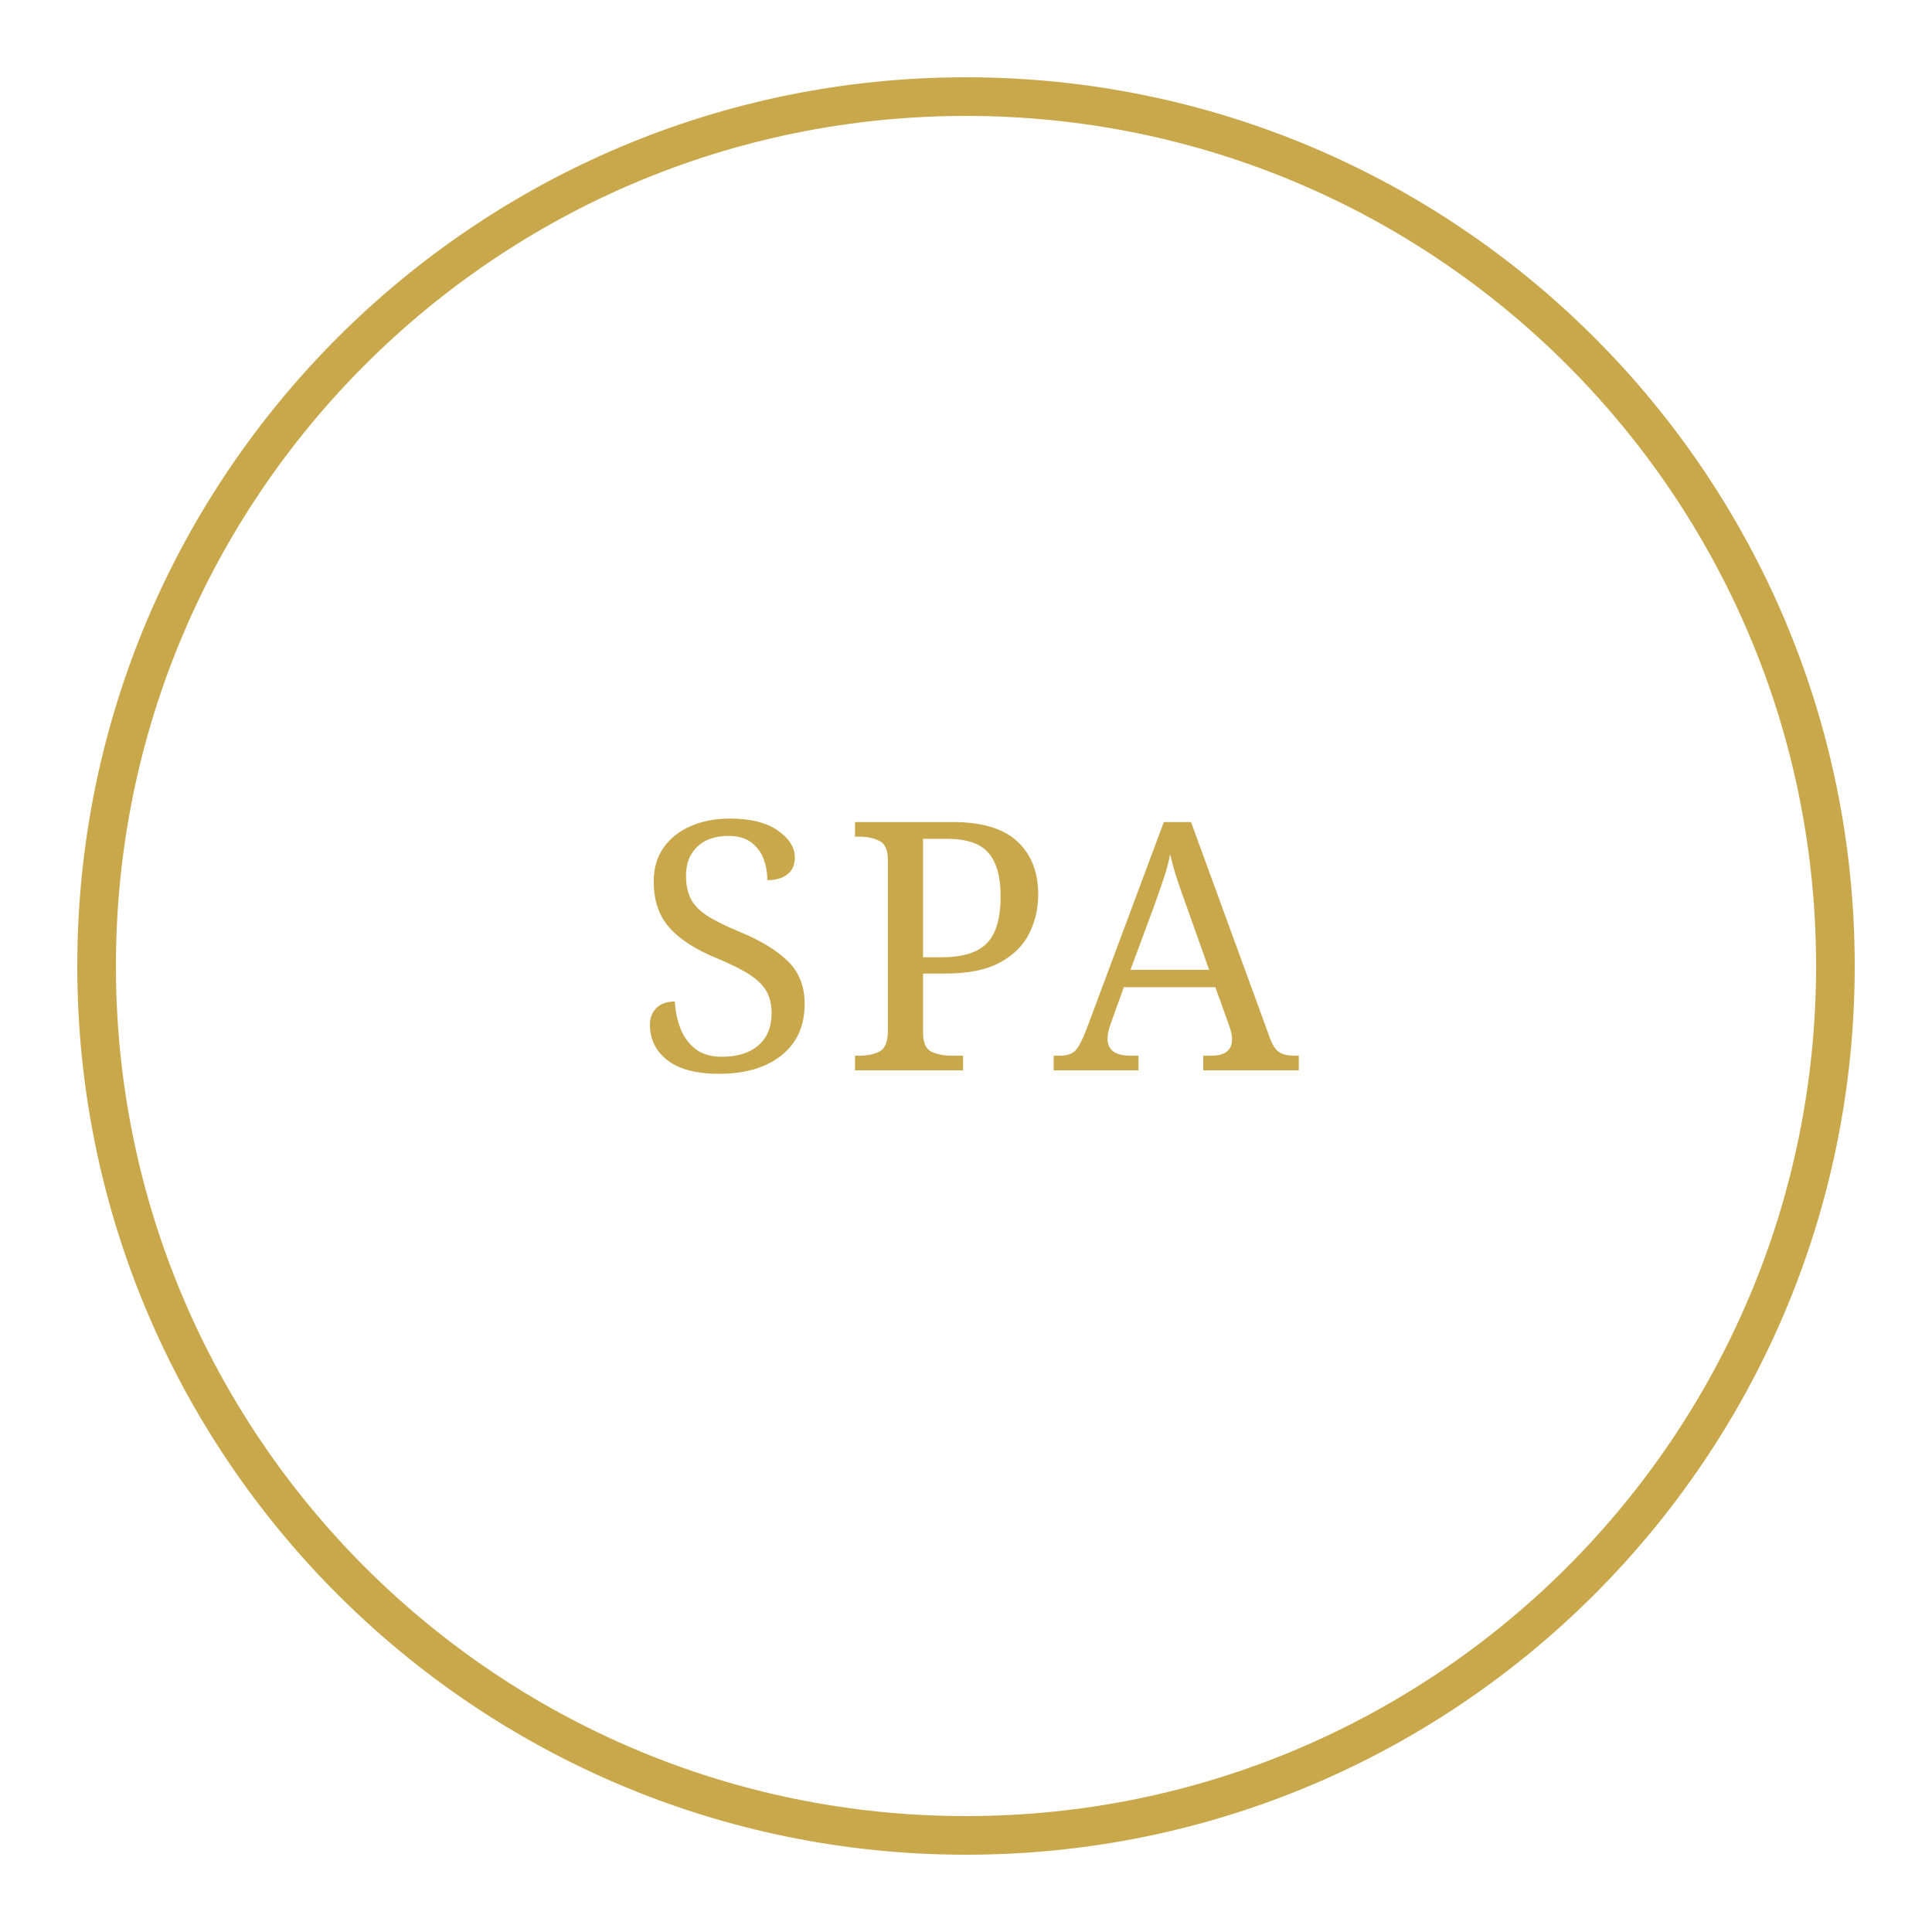
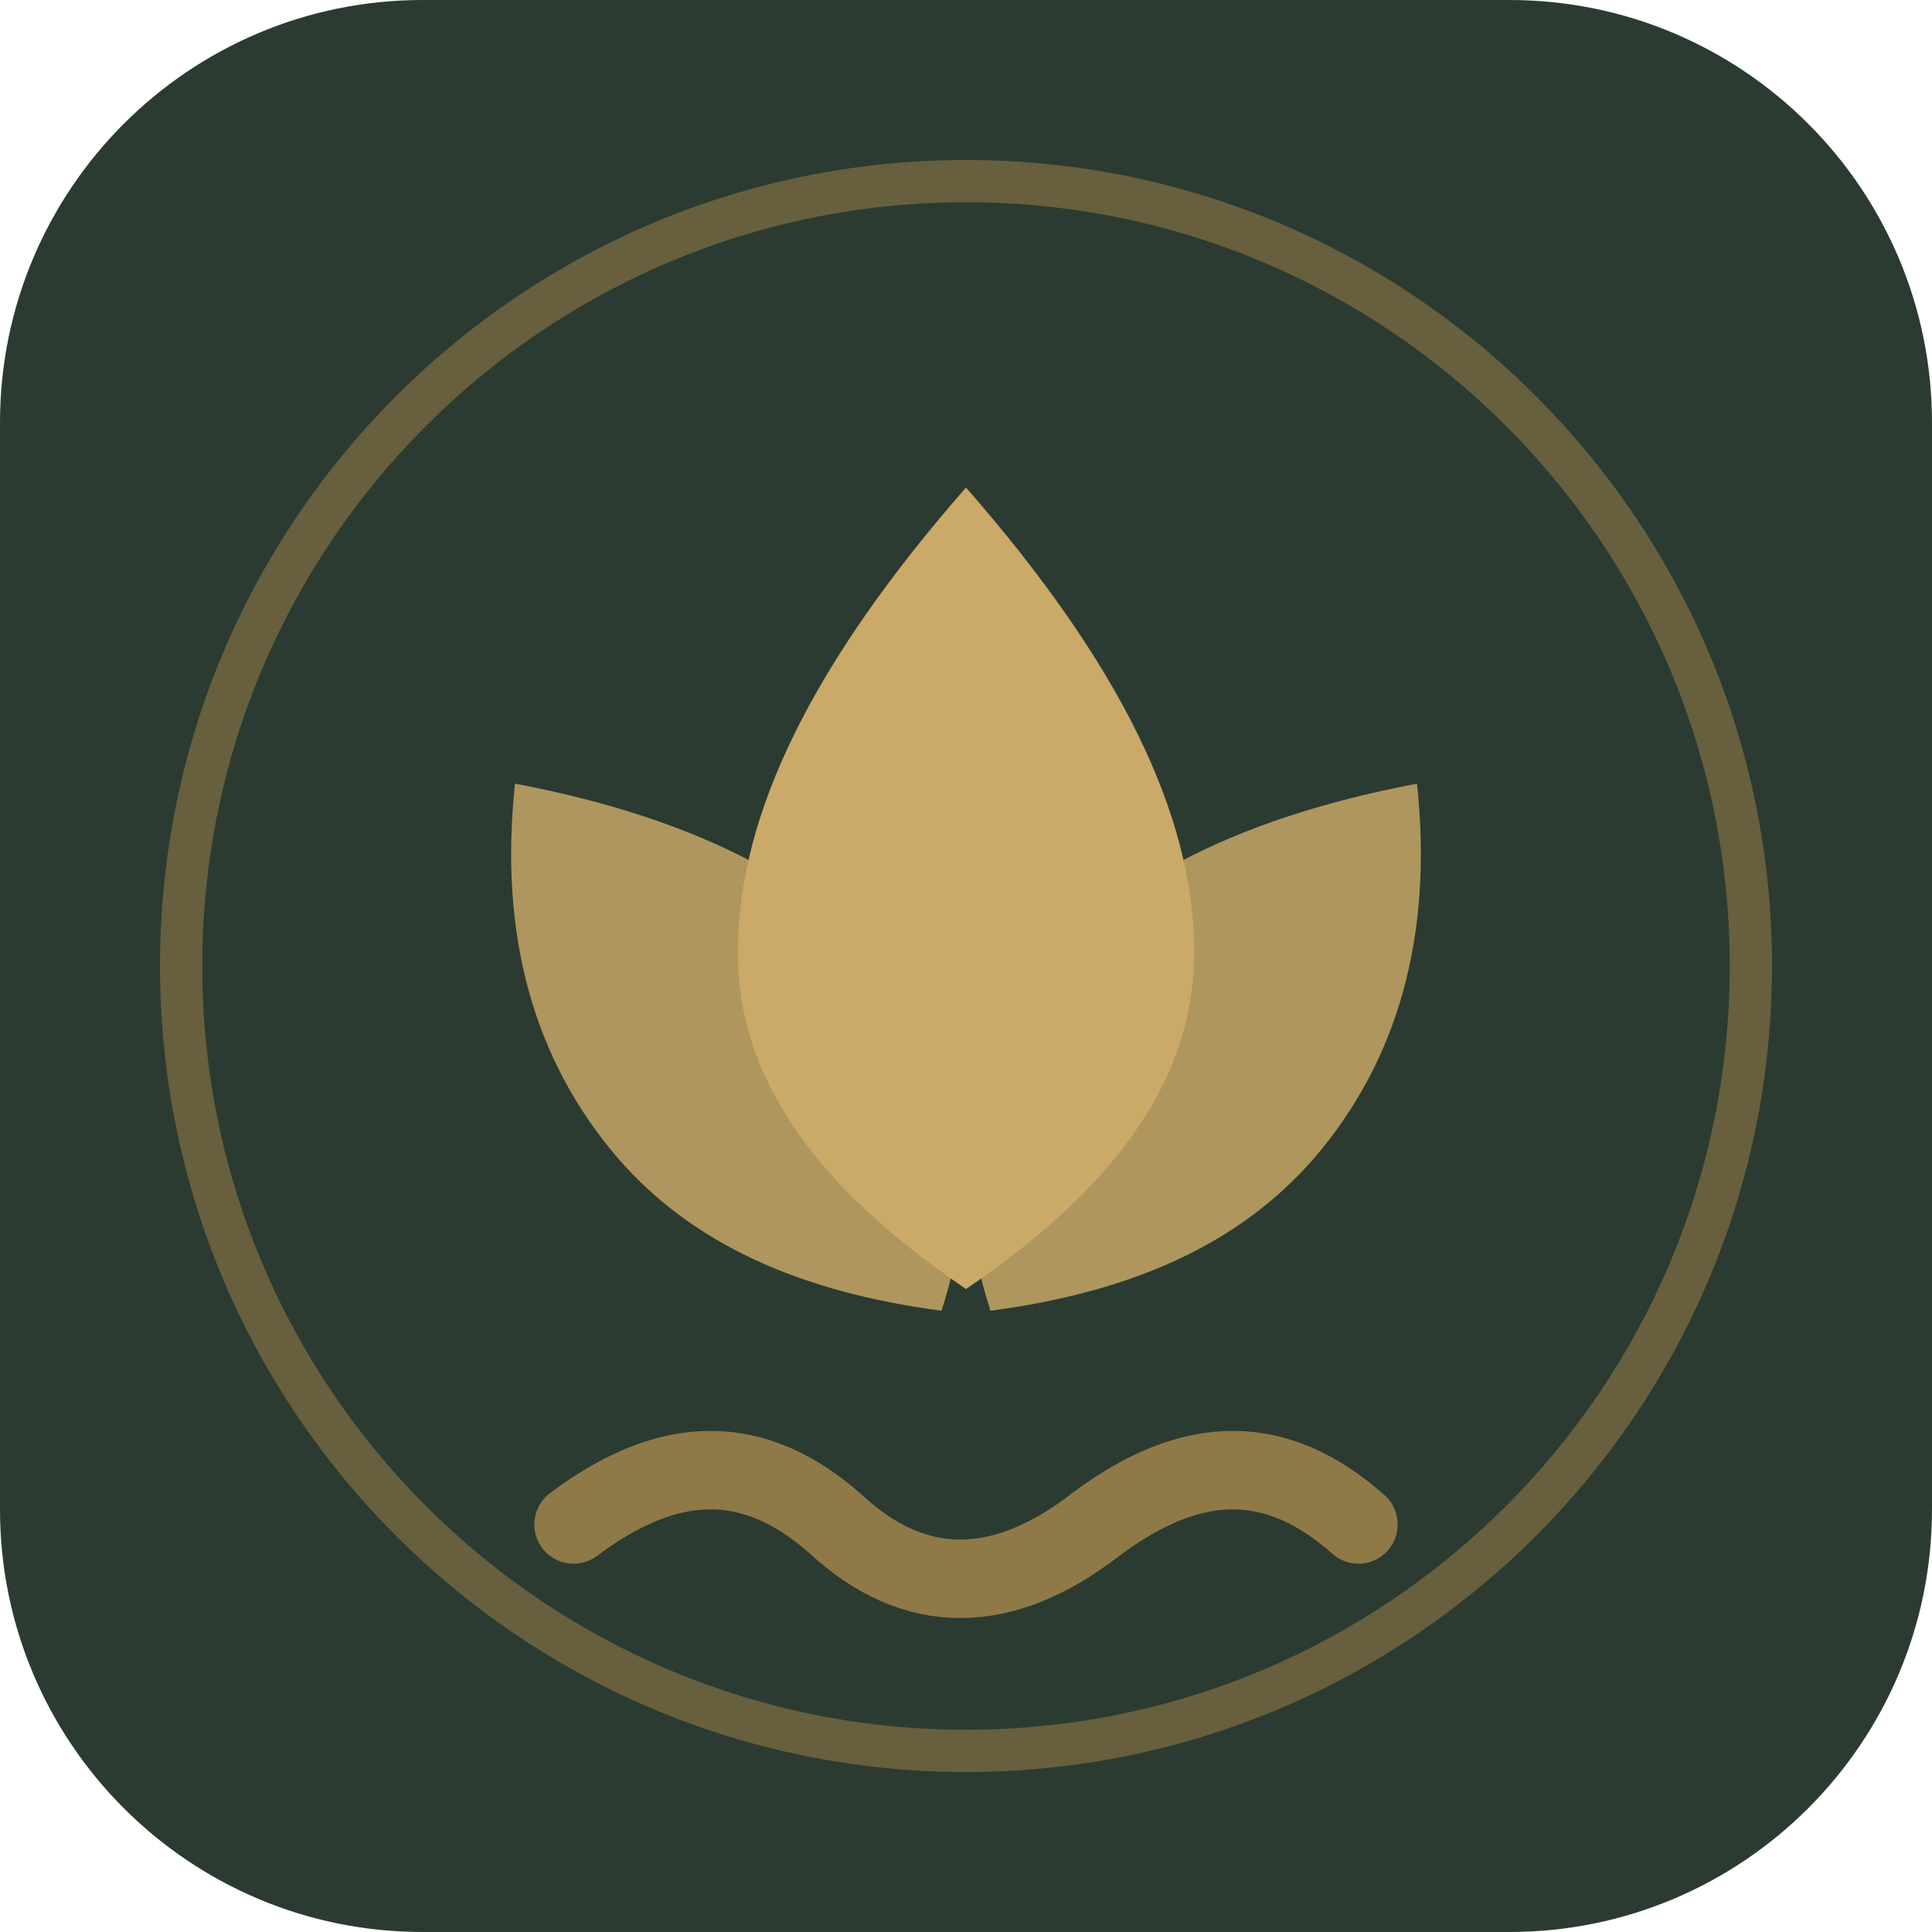
- <svg xmlns="http://www.w3.org/2000/svg" width="200" height="200" viewBox="0 0 200 200">
-   <circle cx="100" cy="100" r="90" stroke="#C9A84C" stroke-width="4" fill="none" />
-   <text x="50%" y="50%" text-anchor="middle" dy=".3em" font-family="serif" font-size="36" fill="#C9A84C" letter-spacing="2">
-     SPA
-   </text>
+ <svg xmlns="http://www.w3.org/2000/svg" width="200" height="200" viewBox="0 0 64 64" role="img" aria-label="Russian Spa Centre">
+   <rect width="64" height="64" rx="14" fill="#2B3B31" />
+   <circle cx="32" cy="32" r="26" fill="none" stroke="#B08D4F" stroke-opacity="0.45" stroke-width="1.4" />
+   <g fill="#CBA968" transform="translate(32 31) scale(0.9) translate(-32 -31)">
+     <path d="M32 14.5c5.6 6.4 8.4 12 8.4 17.1 0 4.6-2.8 8.6-8.4 12.4-5.6-3.8-8.4-7.8-8.4-12.4 0-5.1 2.8-10.7 8.4-17.1z" />
+     <path d="M15.4 25.4c6.9 1.3 11.7 3.9 14.4 7.6 2.3 3.2 2.8 7.1 1.3 11.8-5.3-.7-9.2-2.5-11.9-5.6-3.1-3.6-4.4-8.2-3.8-13.8z" opacity="0.82" />
+     <path d="M48.6 25.4c-6.9 1.3-11.7 3.9-14.4 7.6-2.3 3.2-2.8 7.1-1.3 11.8 5.3-.7 9.2-2.5 11.9-5.6 3.1-3.6 4.4-8.2 3.8-13.8z" opacity="0.82" />
+   </g>
+   <path d="M19 50.5c3.2-2.4 6-2.4 8.7 0 2.6 2.4 5.5 2.4 8.6 0 3.2-2.4 6-2.4 8.7 0" fill="none" stroke="#B08D4F" stroke-opacity="0.75" stroke-width="2.6" stroke-linecap="round" />
</svg>
